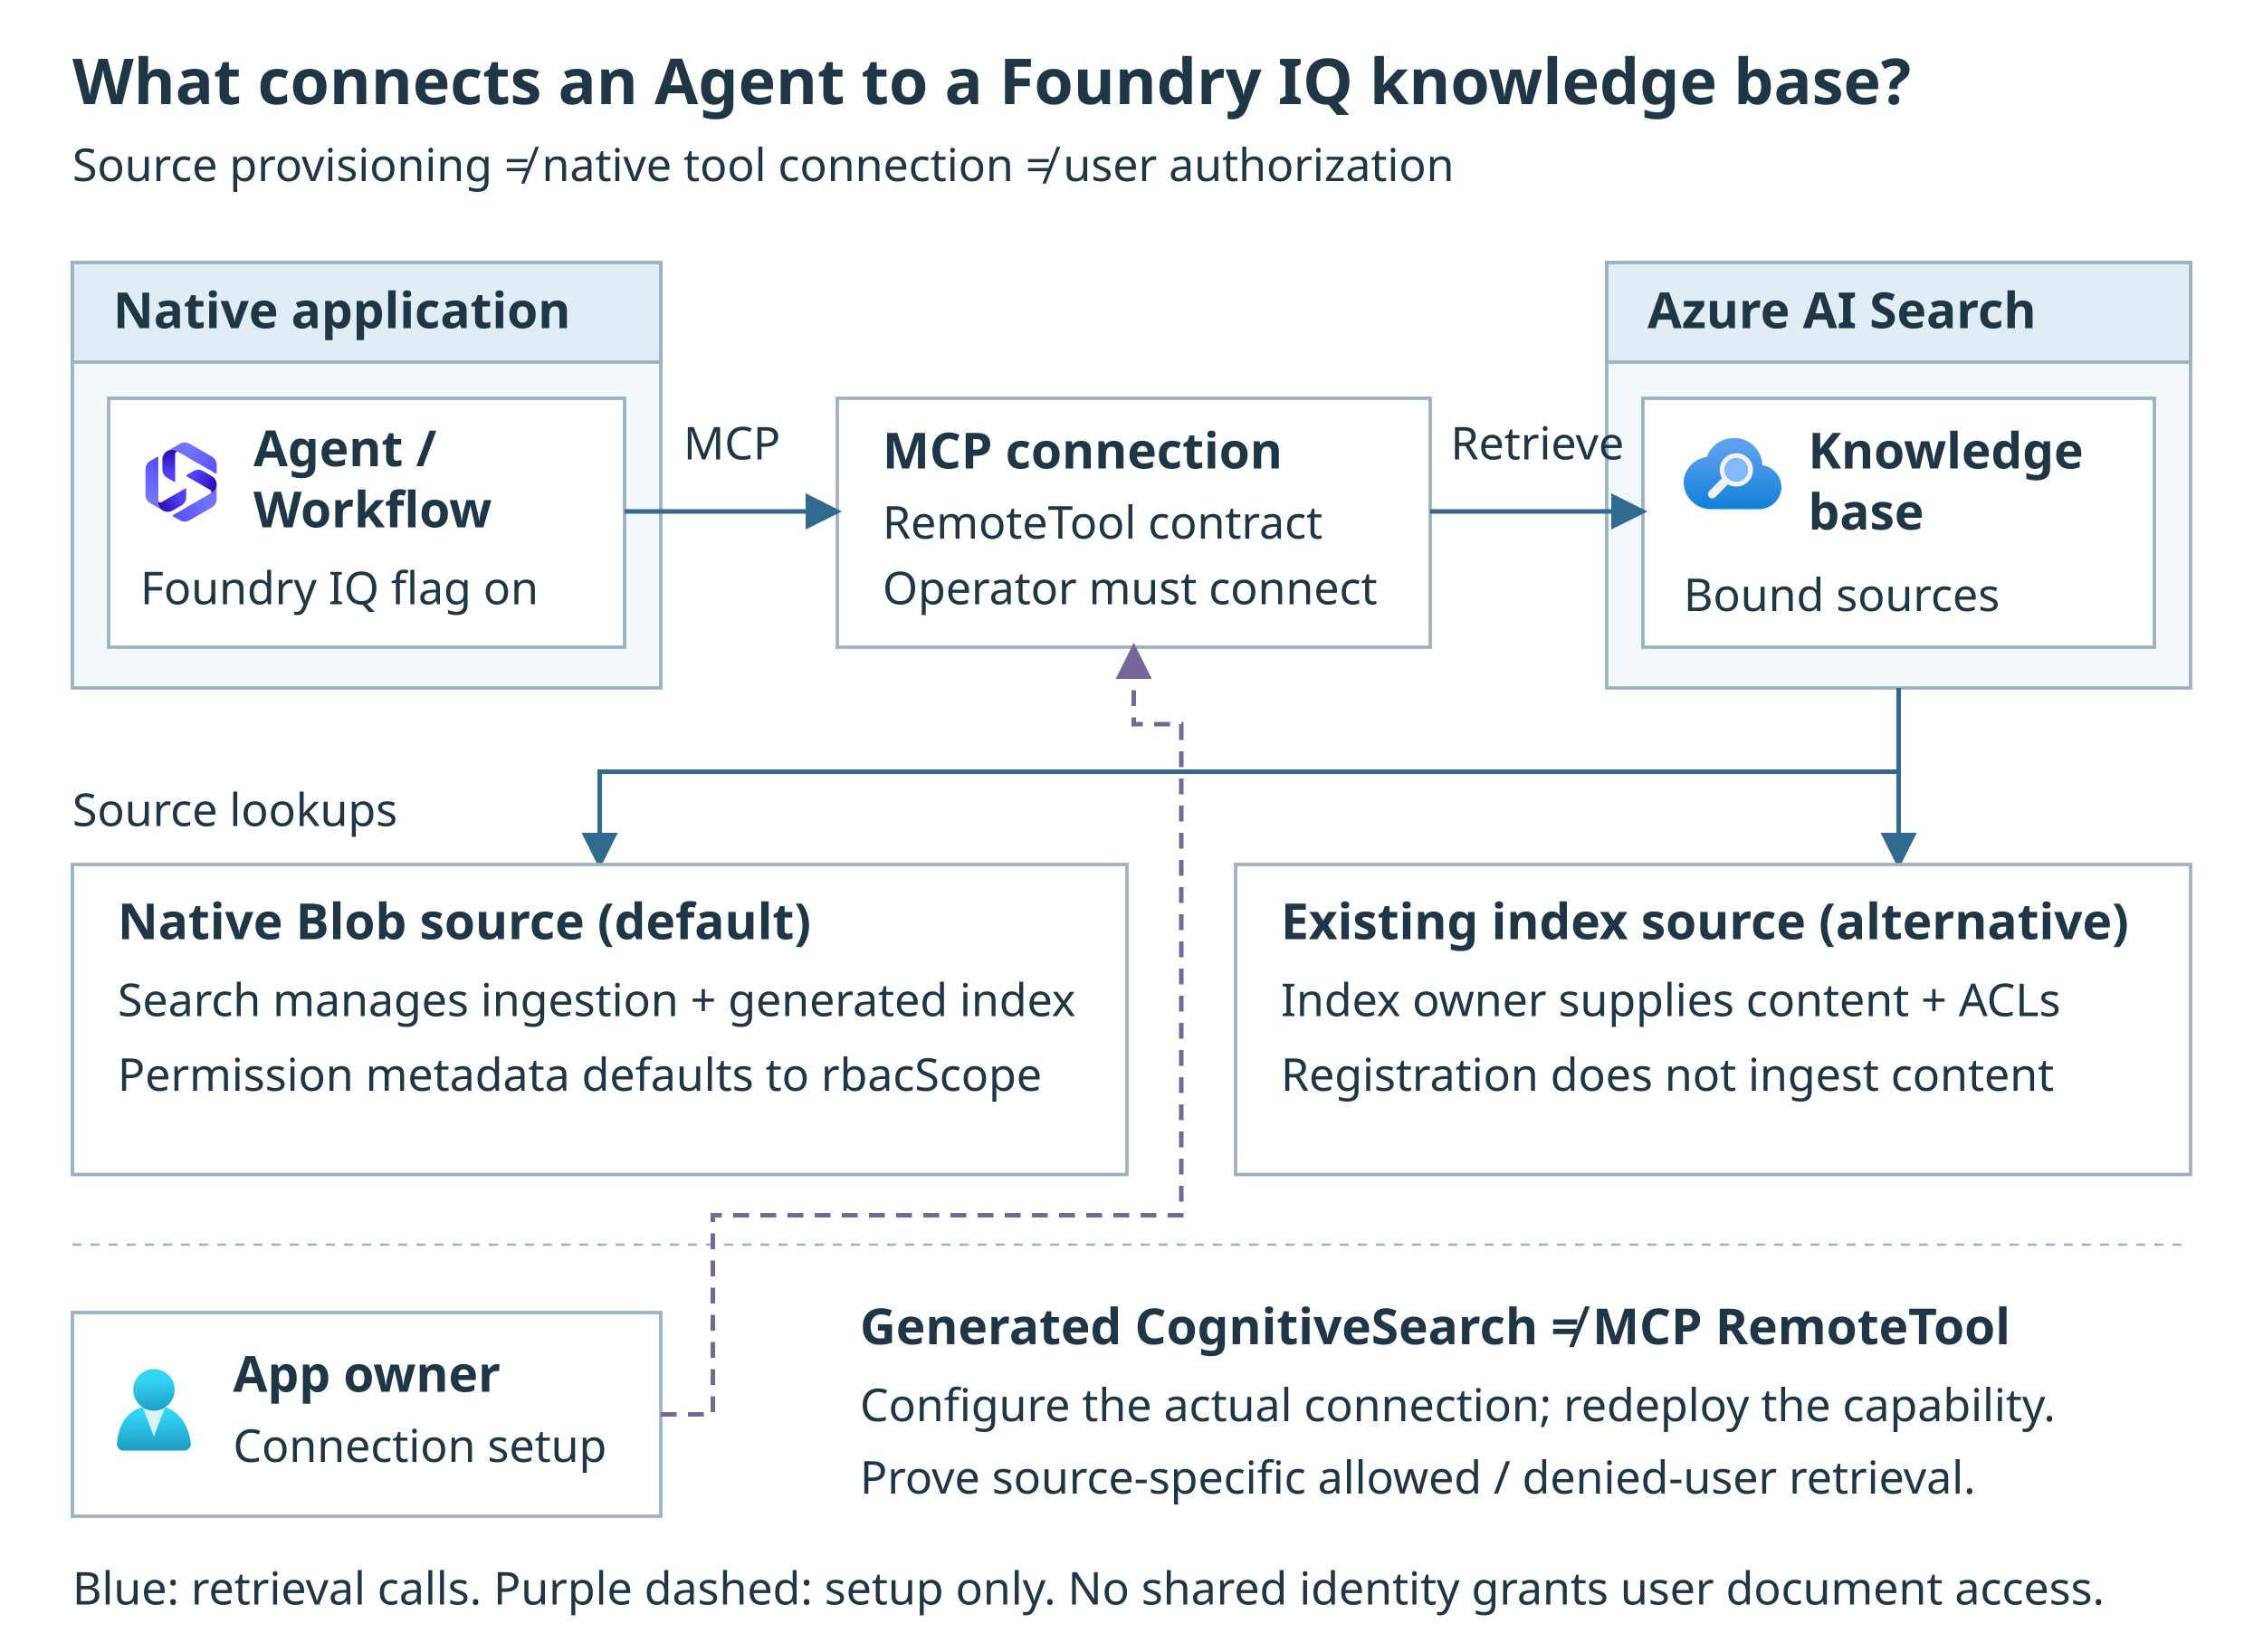
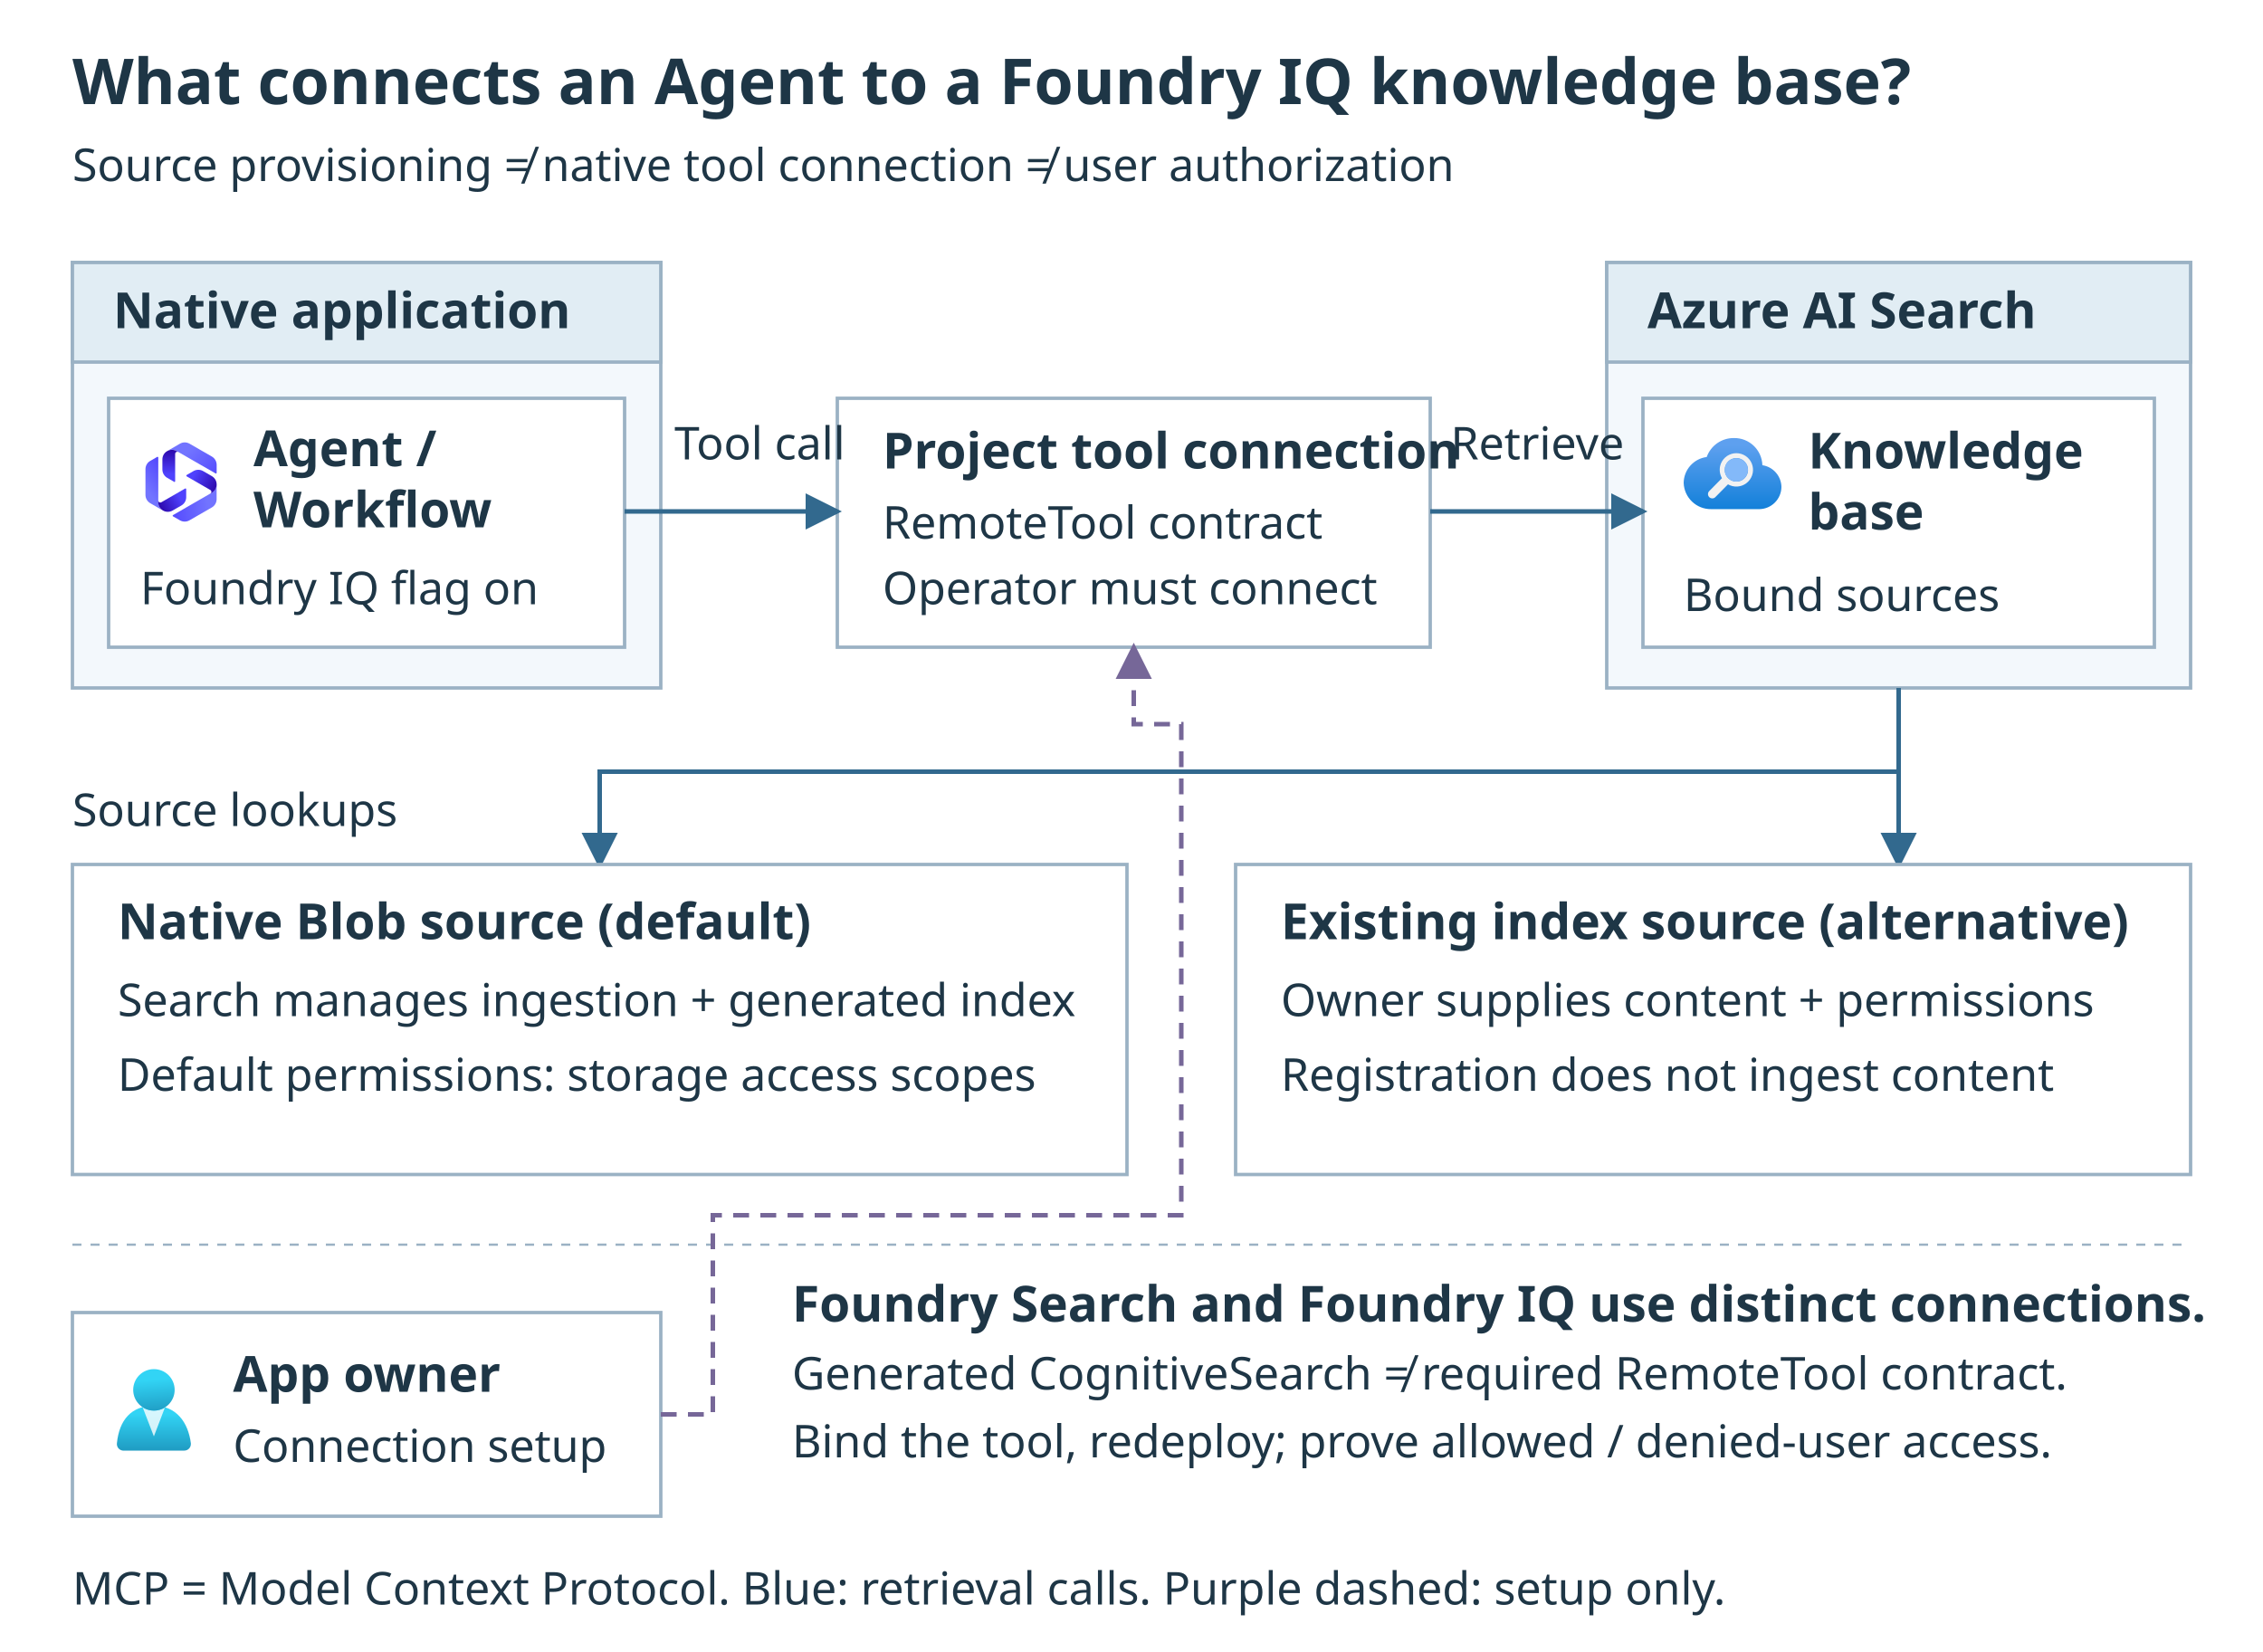
<svg xmlns="http://www.w3.org/2000/svg" width="1000" height="730" viewBox="0 0 1000 730" role="img" aria-labelledby="title desc">
  <defs>
    <marker id="arrow" markerWidth="8" markerHeight="8" refX="7" refY="4" orient="auto">
      <path d="M0 0L8 4L0 8Z" fill="#32698e" />
    </marker>
    <marker id="setup-arrow" markerWidth="8" markerHeight="8" refX="7" refY="4" orient="auto">
      <path d="M0 0L8 4L0 8Z" fill="#766798" />
    </marker>
    <g id="search-icon">
      <svg id="f470e112-f1d8-4c18-a381-9b54e11a9ca3" width="18" height="18" viewBox="0 0 18 18">
        <defs>
          <linearGradient id="b198f9ad-224e-4f37-99bb-f1c5a20d3916" x1="9" y1="0.36" x2="9" y2="18.31" gradientUnits="userSpaceOnUse">
            <stop offset="0.18" stop-color="#5ea0ef" />
            <stop offset="1" stop-color="#0078d4" />
          </linearGradient>
        </defs>
        <path d="M18,11.32a4.12,4.12,0,0,0-3.51-4,5.15,5.15,0,0,0-5.25-5,5.25,5.25,0,0,0-5,3.49A4.86,4.86,0,0,0,0,10.59a5,5,0,0,0,5.07,4.82l.44,0h8.21a.78.78,0,0,0,.22,0A4.13,4.13,0,0,0,18,11.32Z" fill="url(#b198f9ad-224e-4f37-99bb-f1c5a20d3916)" />
        <path d="M12.33,6.59a3.07,3.07,0,0,0-5.61.85,3.16,3.16,0,0,0,.33,2.27L4.71,12.08a.79.79,0,0,0,0,1.12.78.78,0,0,0,.56.23.76.76,0,0,0,.56-.23l2.33-2.36a3.14,3.14,0,0,0,.81.33,3.08,3.08,0,0,0,3.36-4.58Zm-.54,2.1A2.16,2.16,0,0,1,9.7,10.34a1.79,1.79,0,0,1-.51-.07,1.87,1.87,0,0,1-.7-.32,2.13,2.13,0,0,1-.56-.56,2.17,2.17,0,0,1-.31-1.73A2.14,2.14,0,0,1,9.7,6a2.31,2.31,0,0,1,.52.06,2.18,2.18,0,0,1,1.32,1A2.13,2.13,0,0,1,11.79,8.69Z" fill="#f2f2f2" />
        <ellipse cx="9.69" cy="8.18" rx="2.15" ry="2.16" fill="#83b9f9" />
      </svg>
    </g>
    <g id="user-icon">
      <svg id="e24671f6-f501-4952-a2db-8b0b1d329c17" width="18" height="18" viewBox="0 0 18 18">
        <defs>
          <linearGradient id="be92901b-ec33-4c65-adf1-9b0eed06d677" x1="9" y1="6.88" x2="9" y2="20.45" gradientUnits="userSpaceOnUse">
            <stop offset="0.22" stop-color="#32d4f5" />
            <stop offset="1" stop-color="#198ab3" />
          </linearGradient>
          <linearGradient id="b46fc246-25d8-4398-8779-1042e8cacae7" x1="8.61" y1="-0.4" x2="9.6" y2="11.92" gradientUnits="userSpaceOnUse">
            <stop offset="0.22" stop-color="#32d4f5" />
            <stop offset="1" stop-color="#198ab3" />
          </linearGradient>
        </defs>
        <path d="M15.72,18a1.45,1.45,0,0,0,1.45-1.45.47.47,0,0,0,0-.17C16.59,11.81,14,8.09,9,8.09S1.34,11.24.83,16.39A1.46,1.46,0,0,0,2.14,18H15.72Z" fill="url(#be92901b-ec33-4c65-adf1-9b0eed06d677)" />
        <path d="M9,9.17a4.59,4.59,0,0,1-2.48-.73L9,14.86l2.44-6.38A4.53,4.53,0,0,1,9,9.17Z" fill="#fff" opacity="0.8" />
        <circle cx="9.01" cy="4.58" r="4.58" fill="url(#b46fc246-25d8-4398-8779-1042e8cacae7)" />
      </svg>
    </g>
    <g id="agent-icon">
      <svg id="uuid-f9dbb74c-bb65-44f5-a0f2-185541c8f2e3" width="18" height="18" viewBox="0 0 18 18">
        <defs>
          <linearGradient id="uuid-c41a1b5d-c3ee-4413-bef2-f5a072ba936e" x1="7.28" y1="272.84" x2=".39" y2="267.87" gradientTransform="translate(0 280) scale(1 -1)" gradientUnits="userSpaceOnUse">
            <stop offset="0" stop-color="#4f42fd" />
            <stop offset=".8" stop-color="#7274ff" />
          </linearGradient>
          <linearGradient id="uuid-7a8397bb-f82e-4b4e-8fb1-c49dc20eae52" x1="10.19" y1="268.41" x2="4.38" y2="265.16" gradientTransform="translate(0 280) scale(1 -1)" gradientUnits="userSpaceOnUse">
            <stop offset=".25" stop-color="#4f42fd" />
            <stop offset="1" stop-color="#2c08ac" />
          </linearGradient>
          <linearGradient id="uuid-364cb38b-25e6-4d45-a5f3-7f7567cf1947" x1="17.43" y1="267.02" x2="5.08" y2="264.98" gradientTransform="translate(0 280) scale(1 -1)" gradientUnits="userSpaceOnUse">
            <stop offset=".2" stop-color="#7274ff" />
            <stop offset="1" stop-color="#4f42fd" />
          </linearGradient>
          <linearGradient id="uuid-fb32e334-867d-4ede-bed1-56aecae762cb" x1="10.15" y1="273.41" x2="16.87" y2="269.71" gradientTransform="translate(0 280) scale(1 -1)" gradientUnits="userSpaceOnUse">
            <stop offset=".25" stop-color="#4f42fd" />
            <stop offset="1" stop-color="#2c08ac" />
          </linearGradient>
          <linearGradient id="uuid-257bedeb-cb4e-48ec-978d-667d943d4887" x1="17.68" y1="270.57" x2="8.68" y2="279.43" gradientTransform="translate(0 280) scale(1 -1)" gradientUnits="userSpaceOnUse">
            <stop offset="0" stop-color="#4f42fd" />
            <stop offset=".8" stop-color="#7274ff" />
          </linearGradient>
          <linearGradient id="uuid-d24b3f2b-55bd-4731-8d82-2ccb3a949da7" x1="6.64" y1="271.02" x2="6.64" y2="278.12" gradientTransform="translate(0 280) scale(1 -1)" gradientUnits="userSpaceOnUse">
            <stop offset=".25" stop-color="#4f42fd" />
            <stop offset="1" stop-color="#2c08ac" />
          </linearGradient>
        </defs>
        <path d="M5.02,15.31l-2.82-1.63c-.66-.38-1.06-1.08-1.06-1.83v-5.69c0-.76.4-1.46,1.06-1.83l1.53-.88c.1-.06.24.01.24.14v9.91c0,.37.1.73.28,1.04.18.32.45.59.78.78h0Z" fill="url(#uuid-c41a1b5d-c3ee-4413-bef2-f5a072ba936e)" />
        <path d="M10.14,10.59v1.76c0,.76-.4,1.46-1.06,1.83l-1.94,1.12c-.65.38-1.46.38-2.12,0-.33-.19-.59-.46-.78-.78-.18-.31-.28-.67-.28-1.04v-.42c0,.36.39.59.71.4l5.23-3.02c.1-.06.24.01.24.14Z" fill="url(#uuid-7a8397bb-f82e-4b4e-8fb1-c49dc20eae52)" />
        <path d="M16.86,9.53v3.26c0,.76-.4,1.46-1.06,1.83l-4.93,2.84c-.65.38-1.46.38-2.12,0l-1.53-.88c-.1-.06-.1-.21,0-.27l8.59-4.96c.32-.19.58-.45.76-.77.18-.32.28-.68.28-1.06Z" fill="url(#uuid-364cb38b-25e6-4d45-a5f3-7f7567cf1947)" />
        <path d="M10.22,7.46l1.53-.88c.65-.38,1.46-.38,2.12,0l1.94,1.12c.65.38,1.06,1.08,1.06,1.83,0,.38-.1.74-.28,1.06-.18.31-.44.58-.76.77l-.36.21c.31-.18.31-.63,0-.81l-5.23-3.02c-.1-.06-.1-.21,0-.27Z" fill="url(#uuid-fb32e334-867d-4ede-bed1-56aecae762cb)" />
        <path d="M5.94,2.16l2.82-1.63c.66-.38,1.46-.38,2.12,0l4.93,2.84c.65.38,1.06,1.08,1.06,1.83v1.76c0,.12-.13.2-.24.14L8.04,2.16c-.32-.18-.68-.28-1.05-.28-.37,0-.73.09-1.06.28h0Z" fill="url(#uuid-257bedeb-cb4e-48ec-978d-667d943d4887)" />
        <path d="M7.47,8.95l-1.53-.88c-.66-.38-1.06-1.08-1.06-1.83v-2.24c0-.76.4-1.46,1.06-1.83.33-.19.69-.28,1.06-.28s.72.09,1.04.28l.36.21c-.31-.18-.7.05-.7.41v6.04c0,.12-.13.2-.24.14h0Z" fill="url(#uuid-d24b3f2b-55bd-4731-8d82-2ccb3a949da7)" />
      </svg>
    </g>
  </defs>
  <style>text{font-family:"Segoe UI",sans-serif;fill:#1e3646;font-size:20px} .title{font-size:28px;font-weight:700}.head{font-size:22px;font-weight:600}.node{fill:#fff;stroke:#9bb2c4;stroke-width:1.5}.group{fill:#f3f8fc;stroke:#9bb2c4;stroke-width:1.5}.header{fill:#e1edf4;stroke:#9bb2c4;stroke-width:1.5}.flow{fill:none;stroke:#32698e;stroke-width:2;marker-end:url(#arrow)}.setup{fill:none;stroke:#766798;stroke-width:2;stroke-dasharray:7 5;marker-end:url(#setup-arrow)}</style>
  <rect width="1000" height="730" fill="#fff" />
  <text x="32" y="46" class="title">What connects an Agent to a Foundry IQ knowledge base?</text>
  <text x="32" y="80">Source provisioning ≠ native tool connection ≠ user authorization</text>
  <rect x="32" y="116" width="260" height="188" class="group" />
  <rect x="32" y="116" width="260" height="44" class="header" />
  <text x="50" y="145" class="head">Native application</text>
  <rect x="48" y="176" width="228" height="110" class="node" />
  <use href="#agent-icon" transform="translate(62 195) scale(2)" />
  <text x="112" y="206" class="head">Agent /</text>
  <text x="112" y="233" class="head">Workflow</text>
  <text x="62" y="267">Foundry IQ flag on</text>
  <rect x="370" y="176" width="262" height="110" class="node" />
-   <text x="390" y="207" class="head">MCP connection</text>
+   <text x="390" y="207" class="head">Project tool connection</text>
  <text x="390" y="238">RemoteTool contract</text>
  <text x="390" y="267">Operator must connect</text>
  <path d="M276 226H370" class="flow" />
-   <text x="302" y="203">MCP</text>
+   <text x="298" y="203">Tool call</text>
  <rect x="710" y="116" width="258" height="188" class="group" />
  <rect x="710" y="116" width="258" height="44" class="header" />
  <text x="728" y="145" class="head">Azure AI Search</text>
  <rect x="726" y="176" width="226" height="110" class="node" />
  <use href="#search-icon" transform="translate(744 188) scale(2.4)" />
  <text x="799" y="207" class="head">Knowledge</text>
  <text x="799" y="234" class="head">base</text>
  <text x="744" y="270">Bound sources</text>
  <path d="M632 226H726" class="flow" />
  <text x="641" y="203">Retrieve</text>
  <path d="M839 304V341H265V382" class="flow" />
  <path d="M839 341V382" class="flow" />
  <rect x="32" y="382" width="466" height="137" class="node" />
  <text x="52" y="415" class="head">Native Blob source (default)</text>
  <text x="52" y="449">Search manages ingestion + generated index</text>
-   <text x="52" y="482">Permission metadata defaults to rbacScope</text>
+   <text x="52" y="482">Default permissions: storage access scopes</text>
  <rect x="546" y="382" width="422" height="137" class="node" />
  <text x="566" y="415" class="head">Existing index source (alternative)</text>
-   <text x="566" y="449">Index owner supplies content + ACLs</text>
+   <text x="566" y="449">Owner supplies content + permissions</text>
  <text x="566" y="482">Registration does not ingest content</text>
  <text x="32" y="365">Source lookups</text>
  <path d="M32 550H968" stroke="#9bb2c4" stroke-dasharray="4 4" />
  <rect x="32" y="580" width="260" height="90" class="node" />
  <use href="#user-icon" transform="translate(50 605) scale(2)" />
  <text x="103" y="615" class="head">App owner</text>
  <text x="103" y="646">Connection setup</text>
  <path d="M292 625H315V537H522V320H501V286" class="setup" />
-   <text x="380" y="594" class="head">Generated CognitiveSearch ≠ MCP RemoteTool</text>
-   <text x="380" y="628">Configure the actual connection; redeploy the capability.</text>
-   <text x="380" y="660">Prove source-specific allowed / denied-user retrieval.</text>
-   <text x="32" y="709">Blue: retrieval calls. Purple dashed: setup only. No shared identity grants user document access.</text>
+   <text x="350" y="584" class="head">Foundry Search and Foundry IQ use distinct connections.</text>
+   <text x="350" y="614">Generated CognitiveSearch ≠ required RemoteTool contract.</text>
+   <text x="350" y="644">Bind the tool, redeploy; prove allowed / denied-user access.</text>
+   <text x="32" y="709">MCP = Model Context Protocol. Blue: retrieval calls. Purple dashed: setup only.</text>
</svg>
